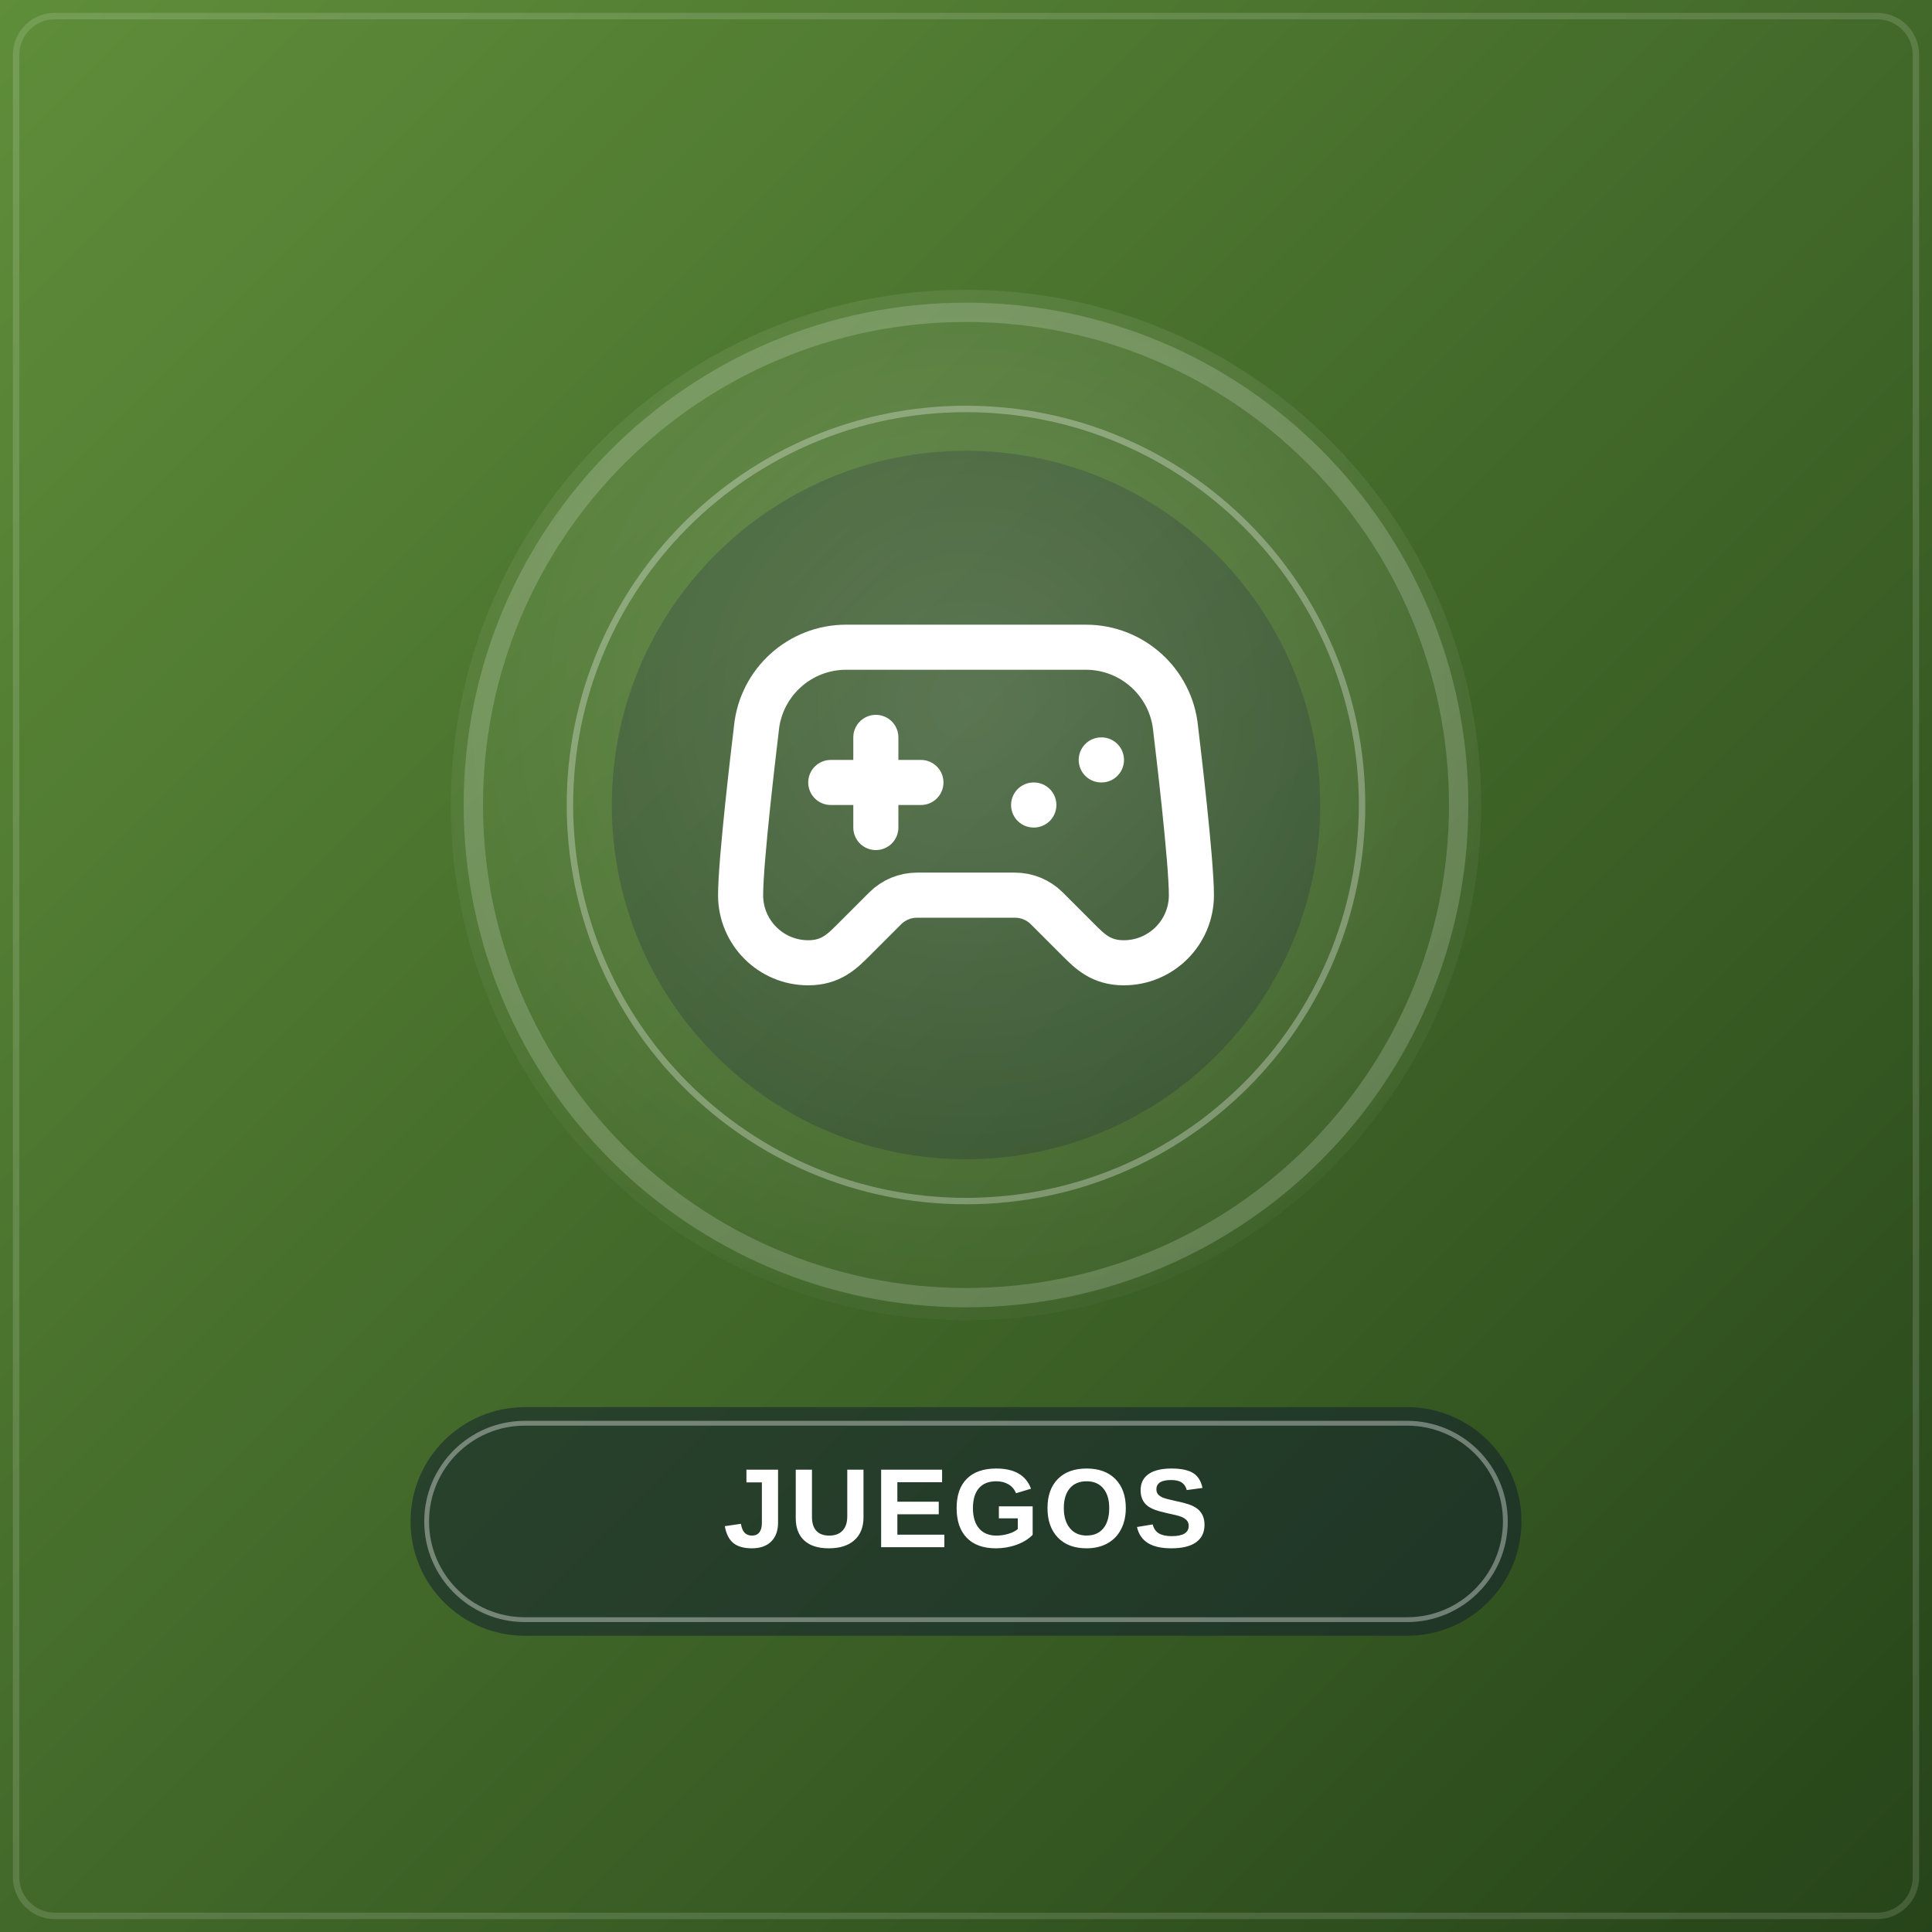
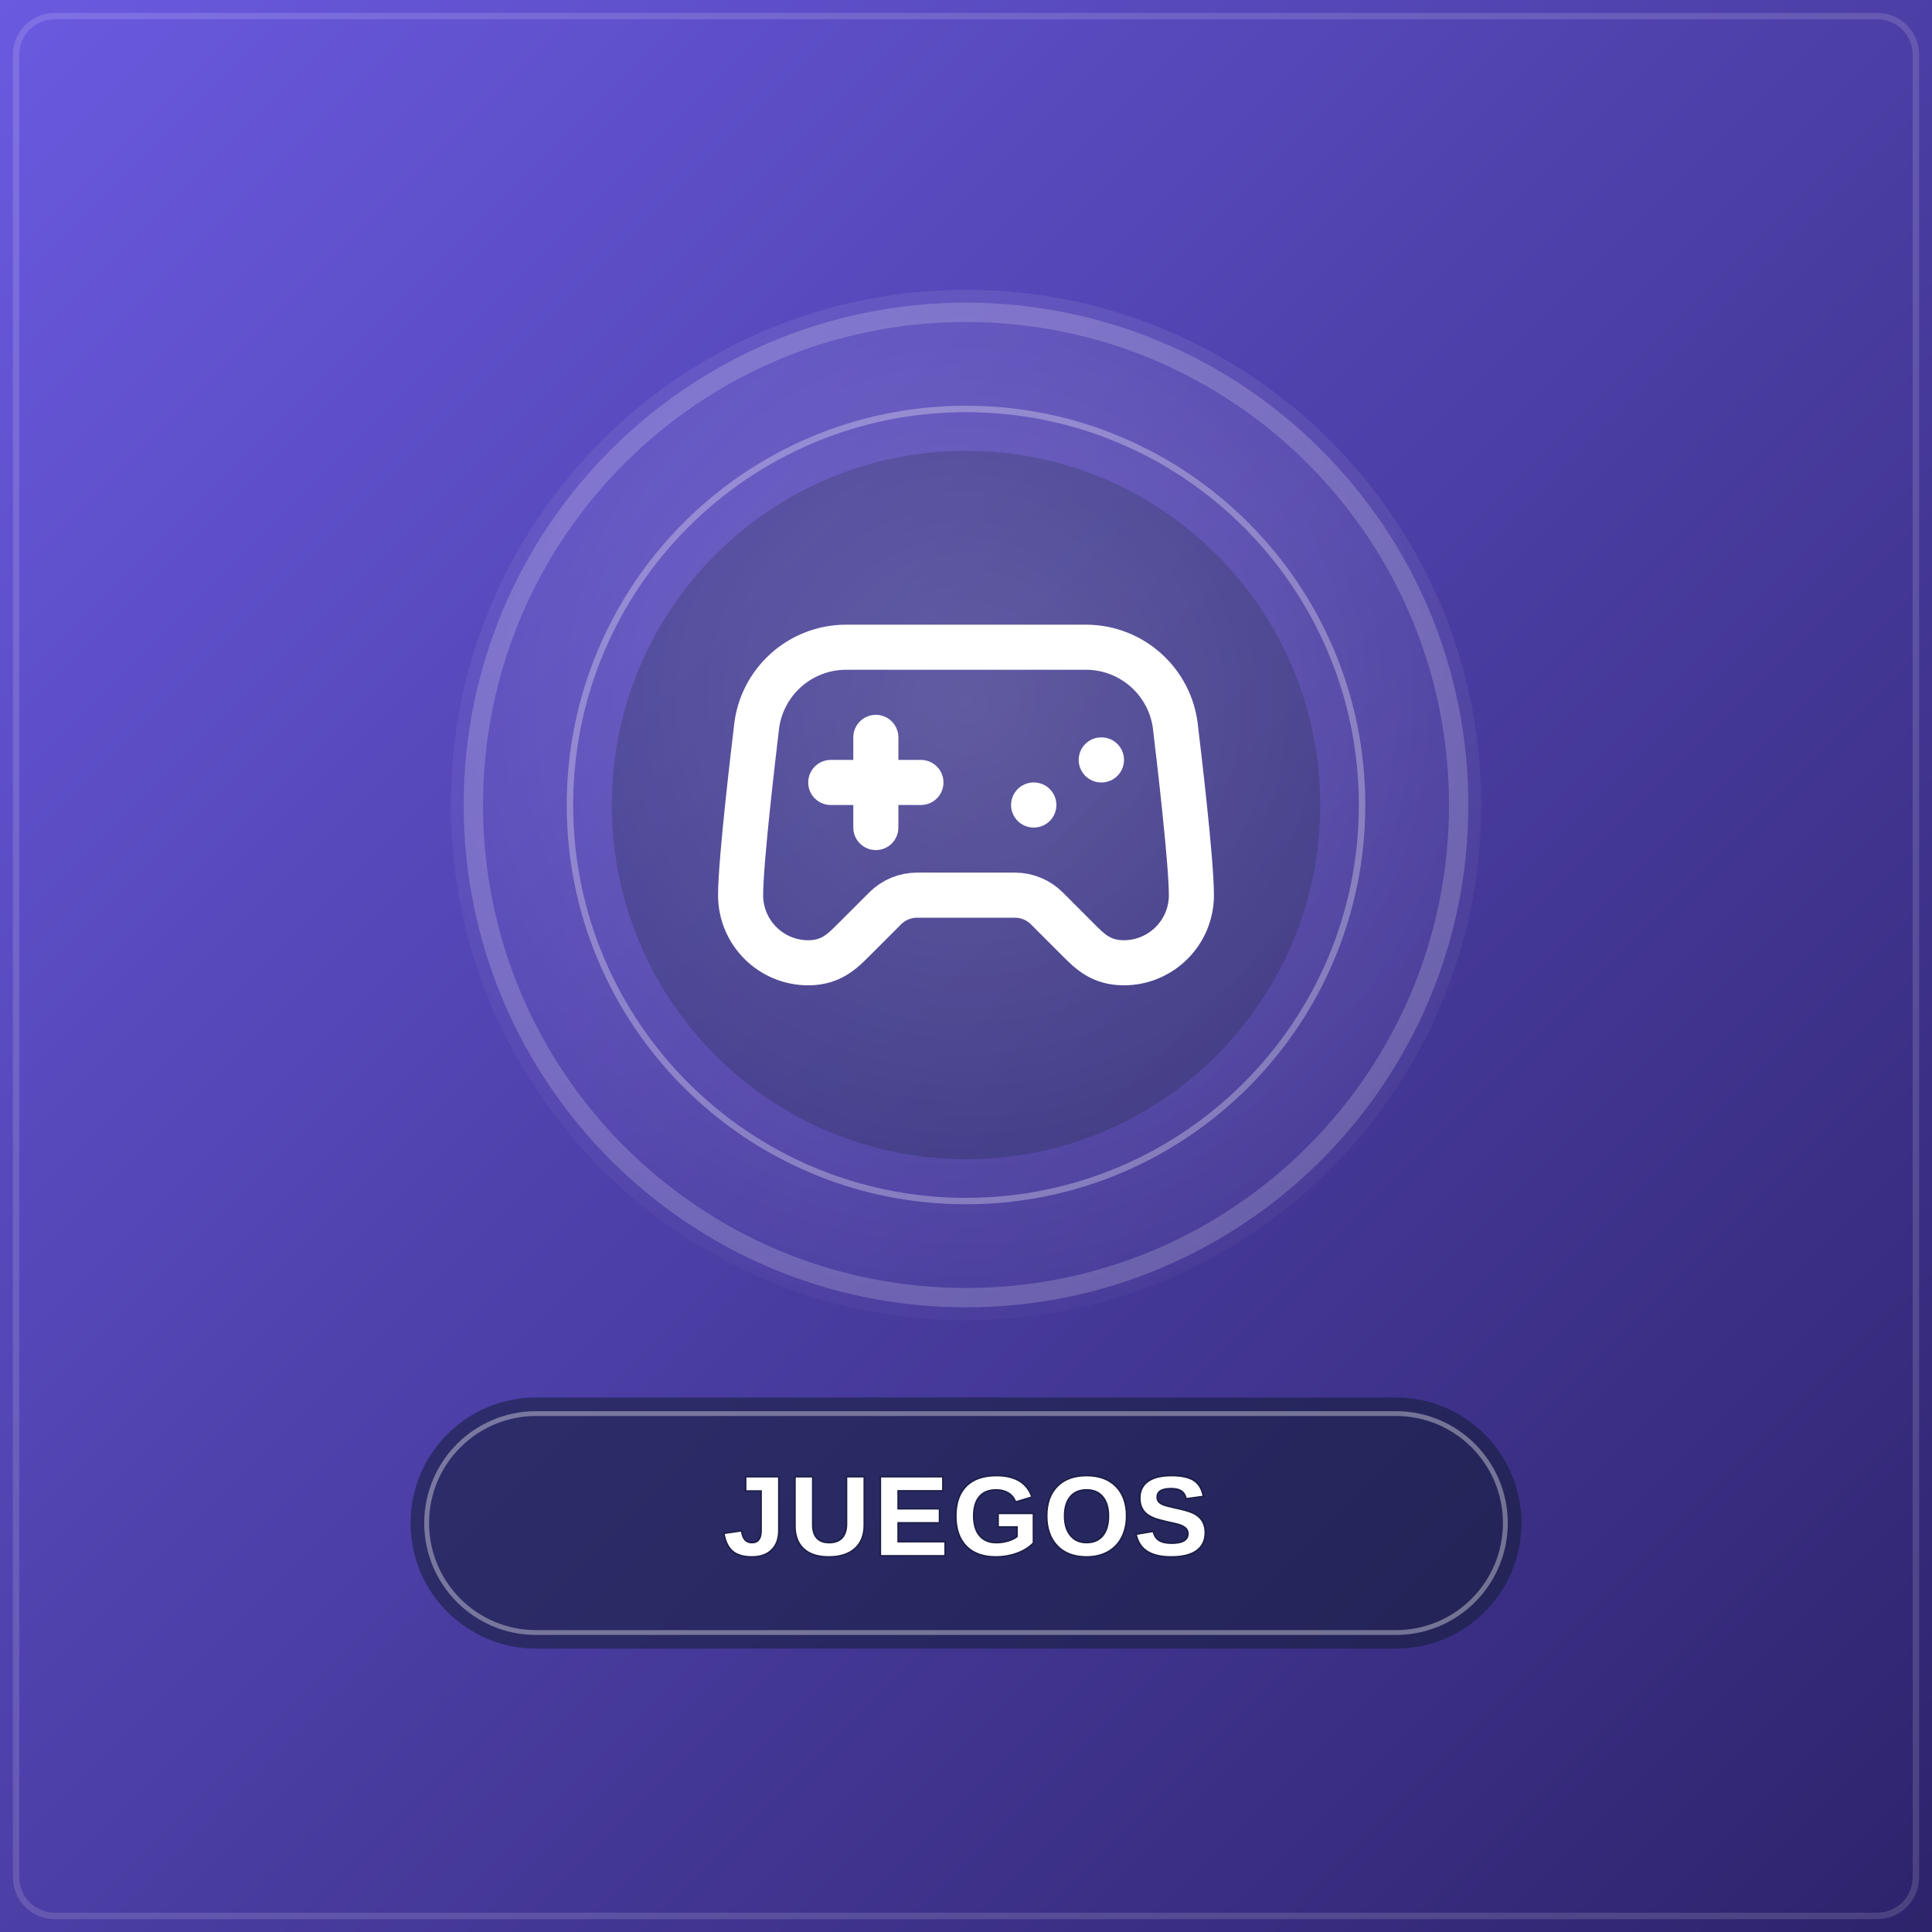
- <svg xmlns="http://www.w3.org/2000/svg" width="1200" height="1200" viewBox="0 0 1200 1200" role="img" aria-label="JUEGOS" data-template-version="v1" data-icon="gamepad-2">
+ <svg xmlns="http://www.w3.org/2000/svg" width="1200" height="1200" viewBox="0 0 1200 1200" role="img" aria-label="JUEGOS" data-template-version="v3" data-icon="gamepad-2">
  <defs>
    <linearGradient id="bg" x1="0" y1="0" x2="1" y2="1">
-       <stop offset="0%" stop-color="#5F8E3A" />
-       <stop offset="100%" stop-color="#264419" />
+       <stop offset="0%" stop-color="#6A5AE0" />
+       <stop offset="100%" stop-color="#2D236B" />
    </linearGradient>
    <radialGradient id="halo" cx="0.5" cy="0.4" r="0.7">
      <stop offset="0%" stop-color="#FFFFFF" stop-opacity="0.18" />
      <stop offset="100%" stop-color="#FFFFFF" stop-opacity="0" />
    </radialGradient>
  </defs>
  <rect width="1200" height="1200" fill="url(#bg)" />
  <circle cx="600" cy="500" r="306" fill="none" stroke="#FFFFFF" stroke-opacity="0.18" stroke-width="12" />
  <circle cx="600" cy="500" r="246" fill="none" stroke="#FFFFFF" stroke-opacity="0.30" stroke-width="4" />
  <circle cx="600" cy="500" r="220" fill="#0E1A2E" fill-opacity="0.26" />
  <circle cx="600" cy="500" r="320" fill="url(#halo)" />
  <g transform="translate(600 500) scale(14) translate(-12 -12)" color="#FFFFFF" stroke="currentColor" fill="none" stroke-width="2" stroke-linecap="round" stroke-linejoin="round">
    <line x1="6" x2="10" y1="11" y2="11" />
    <line x1="8" x2="8" y1="9" y2="13" />
    <line x1="15" x2="15.01" y1="12" y2="12" />
    <line x1="18" x2="18.01" y1="10" y2="10" />
    <path d="M17.32 5H6.68a4 4 0 0 0-3.978 3.59c-.006.052-.01.101-.017.152C2.604 9.416 2 14.456 2 16a3 3 0 0 0 3 3c1 0 1.5-.5 2-1l1.414-1.414A2 2 0 0 1 9.828 16h4.344a2 2 0 0 1 1.414.586L17 18c.5.5 1 1 2 1a3 3 0 0 0 3-3c0-1.545-.604-6.584-.685-7.258-.007-.05-.011-.1-.017-.151A4 4 0 0 0 17.32 5z" />
  </g>
-   <rect x="255" y="874" width="690" height="142" rx="71" fill="#0E1A2E" fill-opacity="0.5" />
-   <rect x="265" y="884" width="670" height="122" rx="61" fill="none" stroke="#FFFFFF" stroke-opacity="0.36" stroke-width="3" />
-   <text x="600" y="961" text-anchor="middle" fill="#FFFFFF" font-family="Arial Black, Arial, Helvetica, sans-serif" font-size="70" font-weight="700" letter-spacing="2">JUEGOS</text>
+   <rect x="255" y="868" width="690" height="156" rx="78" fill="#0E1A2E" fill-opacity="0.5" />
+   <rect x="265" y="878" width="670" height="136" rx="68" fill="none" stroke="#FFFFFF" stroke-opacity="0.36" stroke-width="3" />
+   <text x="600" text-anchor="middle" fill="#FFFFFF" font-family="Arial Black, Arial, Helvetica, sans-serif" font-size="70" font-weight="700" letter-spacing="2" dominant-baseline="middle" style="paint-order: stroke; stroke: rgba(10, 16, 28, 0.35); stroke-width: 2px;">
+     <tspan x="600" y="946.0">JUEGOS</tspan>
+   </text>
  <rect x="10" y="10" width="1180" height="1180" rx="24" fill="none" stroke="#FFFFFF" stroke-opacity="0.14" stroke-width="4" />
</svg>
